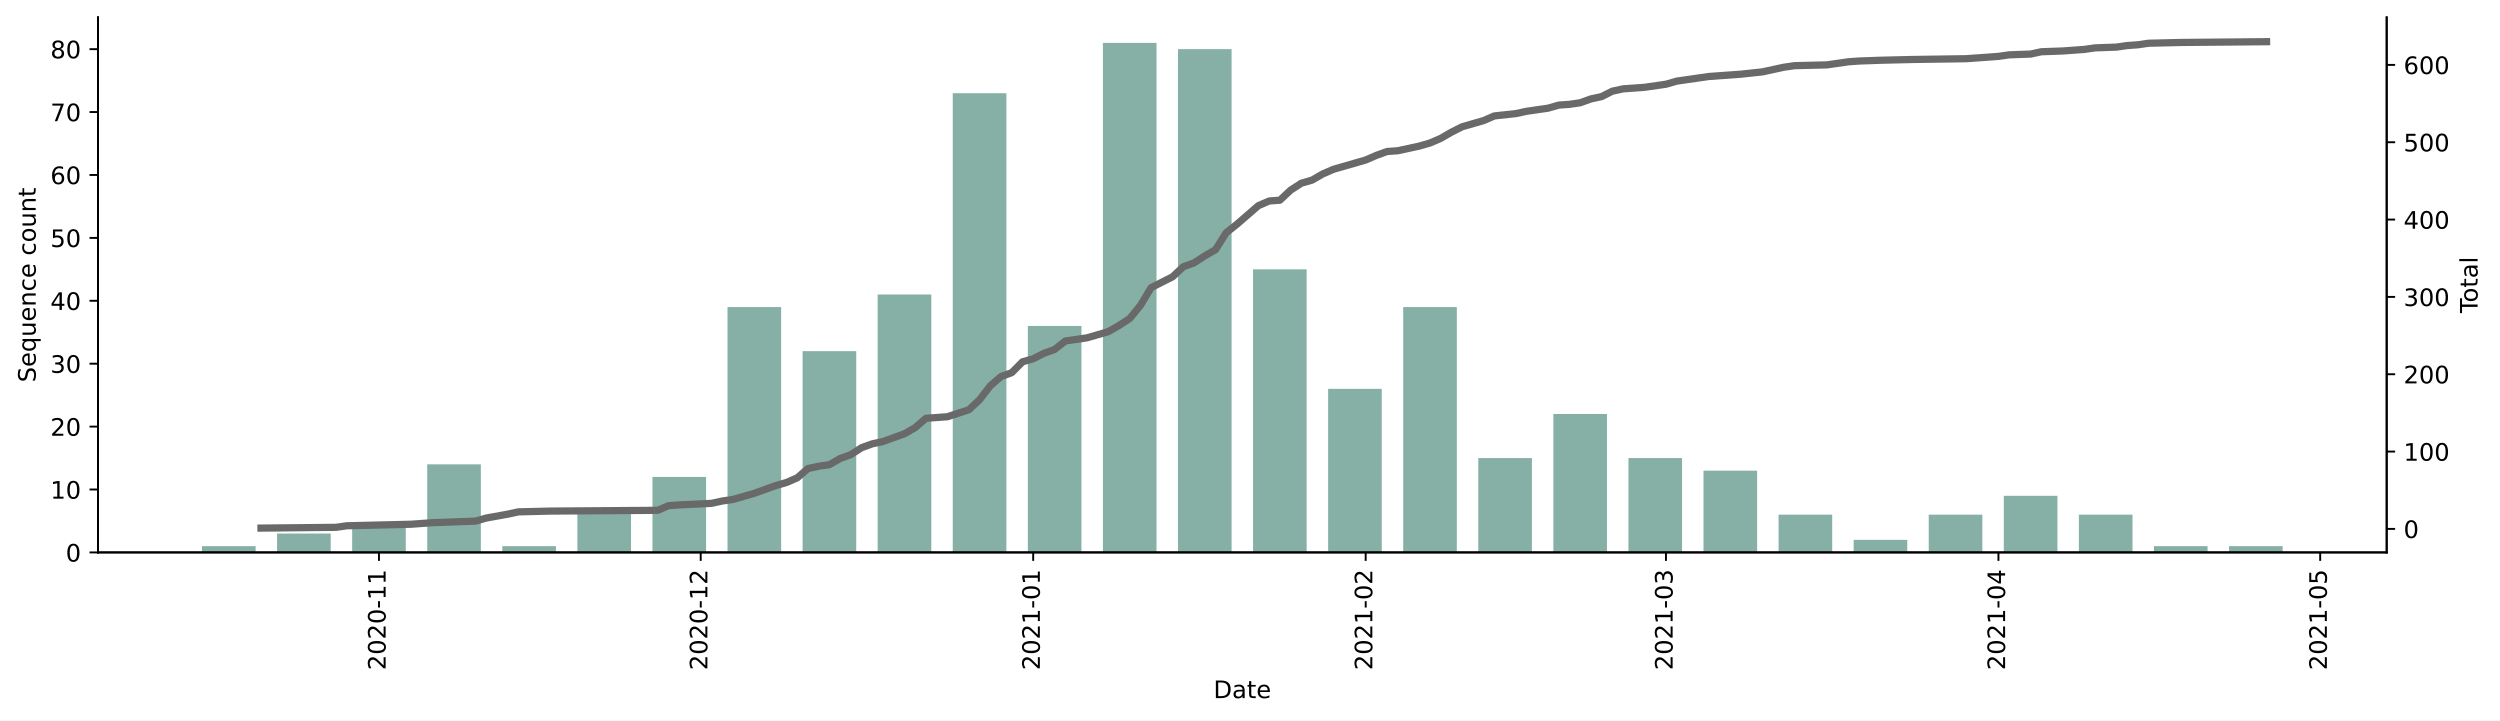
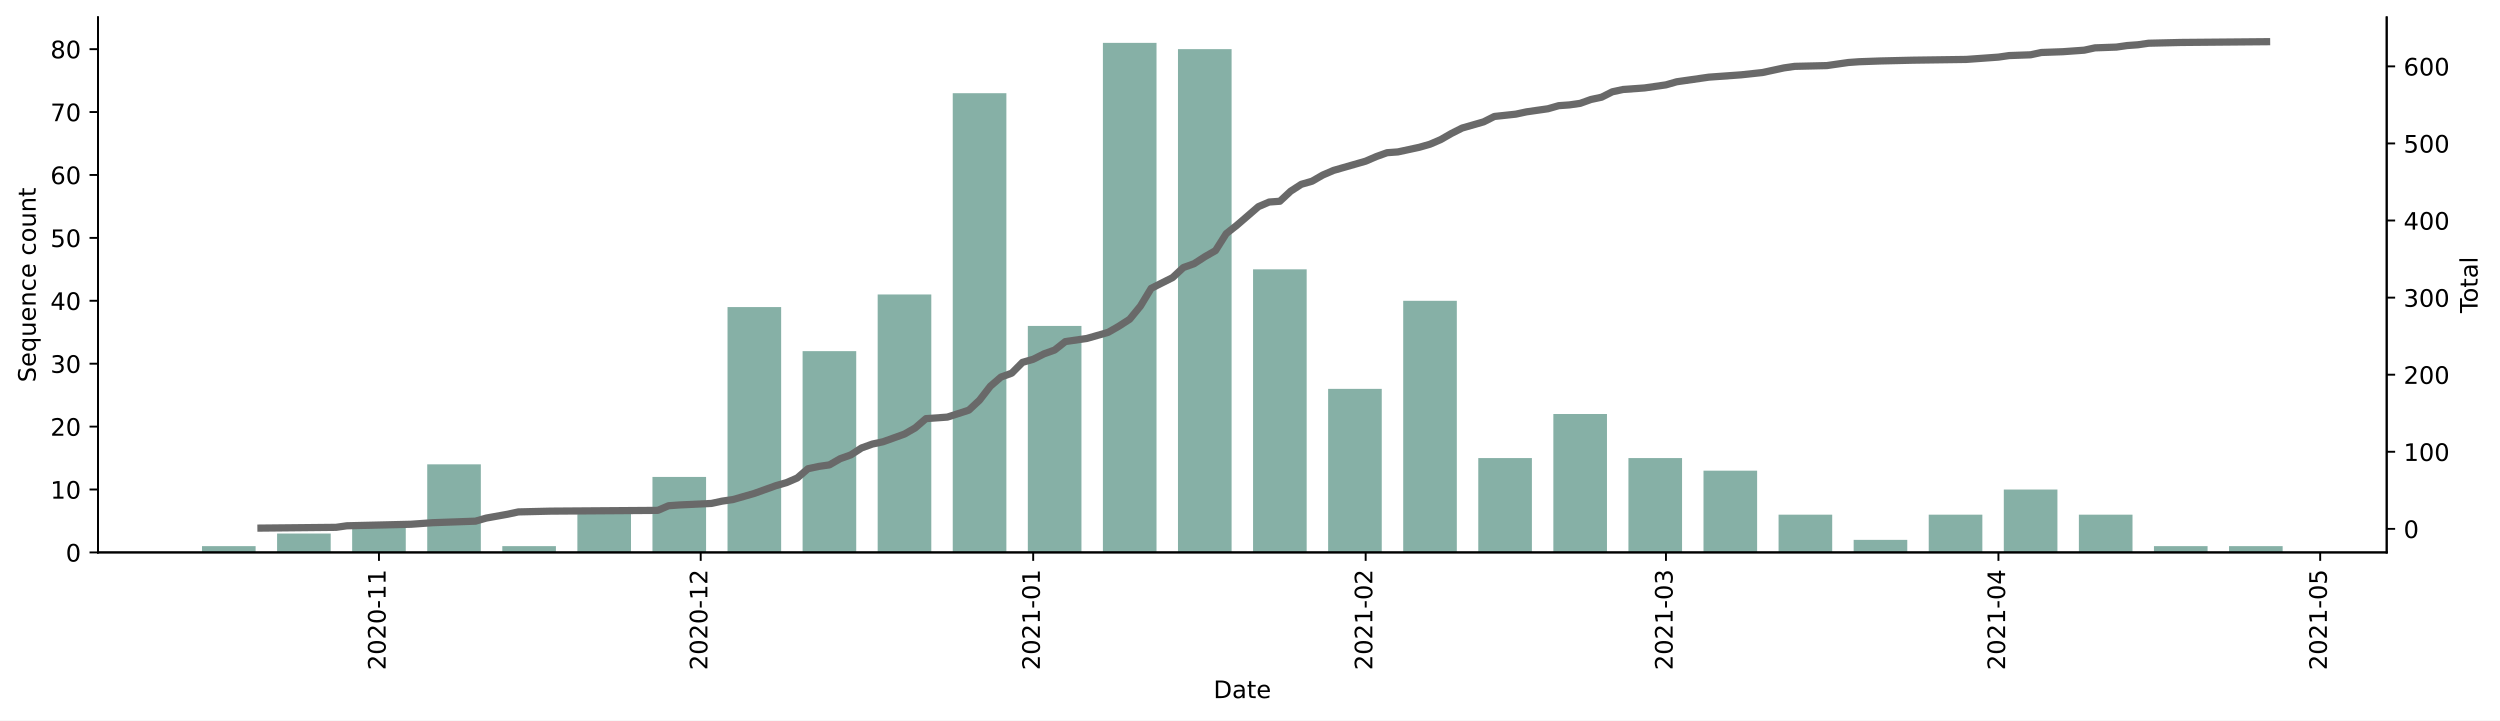
<svg xmlns="http://www.w3.org/2000/svg" xmlns:xlink="http://www.w3.org/1999/xlink" height="298.621pt" version="1.1" viewBox="0 0 1036.169 298.621" width="1036.169pt">
  <defs>
    <style type="text/css">*{stroke-linecap:butt;stroke-linejoin:round;}</style>
  </defs>
  <g id="figure_1">
    <g id="patch_1">
      <path d="M 0 298.621  L 1036.169 298.621  L 1036.169 0  L 0 0  z " style="fill:#ffffff;" />
    </g>
    <g id="axes_1">
      <g id="patch_2">
        <path d="M 40.603 228.96  L 989.203 228.96  L 989.203 7.2  L 40.603 7.2  z " style="fill:#ffffff;" />
      </g>
      <g id="patch_3">
-         <path clip-path="url(#pbb2da2a255)" d="M 83.721 228.96  L 105.947 228.96  L 105.947 226.353  L 83.721 226.353  z " style="fill:#86b0a6;" />
+         <path clip-path="url(#p0cb302ae1c)" d="M 83.721 228.96  L 105.947 228.96  L 105.947 226.353  L 83.721 226.353  z " style="fill:#86b0a6;" />
      </g>
      <g id="patch_4">
-         <path clip-path="url(#pbb2da2a255)" d="M 114.838 228.96  L 137.063 228.96  L 137.063 221.138  L 114.838 221.138  z " style="fill:#86b0a6;" />
+         <path clip-path="url(#p0cb302ae1c)" d="M 114.838 228.96  L 137.063 228.96  L 137.063 221.138  L 114.838 221.138  z " style="fill:#86b0a6;" />
      </g>
      <g id="patch_5">
-         <path clip-path="url(#pbb2da2a255)" d="M 145.954 228.96  L 168.18 228.96  L 168.18 218.53  L 145.954 218.53  z " style="fill:#86b0a6;" />
+         <path clip-path="url(#p0cb302ae1c)" d="M 145.954 228.96  L 168.18 228.96  L 168.18 218.53  L 145.954 218.53  z " style="fill:#86b0a6;" />
      </g>
      <g id="patch_6">
-         <path clip-path="url(#pbb2da2a255)" d="M 177.07 228.96  L 199.296 228.96  L 199.296 192.456  L 177.07 192.456  z " style="fill:#86b0a6;" />
+         <path clip-path="url(#p0cb302ae1c)" d="M 177.07 228.96  L 199.296 228.96  L 199.296 192.456  L 177.07 192.456  z " style="fill:#86b0a6;" />
      </g>
      <g id="patch_7">
-         <path clip-path="url(#pbb2da2a255)" d="M 208.186 228.96  L 230.412 228.96  L 230.412 226.353  L 208.186 226.353  z " style="fill:#86b0a6;" />
+         <path clip-path="url(#p0cb302ae1c)" d="M 208.186 228.96  L 230.412 228.96  L 230.412 226.353  L 208.186 226.353  z " style="fill:#86b0a6;" />
      </g>
      <g id="patch_8">
-         <path clip-path="url(#pbb2da2a255)" d="M 239.302 228.96  L 261.528 228.96  L 261.528 210.708  L 239.302 210.708  z " style="fill:#86b0a6;" />
+         <path clip-path="url(#p0cb302ae1c)" d="M 239.302 228.96  L 261.528 228.96  L 261.528 210.708  L 239.302 210.708  z " style="fill:#86b0a6;" />
      </g>
      <g id="patch_9">
-         <path clip-path="url(#pbb2da2a255)" d="M 270.419 228.96  L 292.644 228.96  L 292.644 197.671  L 270.419 197.671  z " style="fill:#86b0a6;" />
+         <path clip-path="url(#p0cb302ae1c)" d="M 270.419 228.96  L 292.644 228.96  L 292.644 197.671  L 270.419 197.671  z " style="fill:#86b0a6;" />
      </g>
      <g id="patch_10">
-         <path clip-path="url(#pbb2da2a255)" d="M 301.535 228.96  L 323.761 228.96  L 323.761 127.271  L 301.535 127.271  z " style="fill:#86b0a6;" />
+         <path clip-path="url(#p0cb302ae1c)" d="M 301.535 228.96  L 323.761 228.96  L 323.761 127.271  L 301.535 127.271  z " style="fill:#86b0a6;" />
      </g>
      <g id="patch_11">
-         <path clip-path="url(#pbb2da2a255)" d="M 332.651 228.96  L 354.877 228.96  L 354.877 145.523  L 332.651 145.523  z " style="fill:#86b0a6;" />
+         <path clip-path="url(#p0cb302ae1c)" d="M 332.651 228.96  L 354.877 228.96  L 354.877 145.523  L 332.651 145.523  z " style="fill:#86b0a6;" />
      </g>
      <g id="patch_12">
-         <path clip-path="url(#pbb2da2a255)" d="M 363.767 228.96  L 385.993 228.96  L 385.993 122.056  L 363.767 122.056  z " style="fill:#86b0a6;" />
+         <path clip-path="url(#p0cb302ae1c)" d="M 363.767 228.96  L 385.993 228.96  L 385.993 122.056  L 363.767 122.056  z " style="fill:#86b0a6;" />
      </g>
      <g id="patch_13">
-         <path clip-path="url(#pbb2da2a255)" d="M 394.883 228.96  L 417.109 228.96  L 417.109 38.619  L 394.883 38.619  z " style="fill:#86b0a6;" />
+         <path clip-path="url(#p0cb302ae1c)" d="M 394.883 228.96  L 417.109 228.96  L 417.109 38.619  L 394.883 38.619  z " style="fill:#86b0a6;" />
      </g>
      <g id="patch_14">
-         <path clip-path="url(#pbb2da2a255)" d="M 426 228.96  L 448.226 228.96  L 448.226 135.093  L 426 135.093  z " style="fill:#86b0a6;" />
+         <path clip-path="url(#p0cb302ae1c)" d="M 426 228.96  L 448.226 228.96  L 448.226 135.093  L 426 135.093  z " style="fill:#86b0a6;" />
      </g>
      <g id="patch_15">
-         <path clip-path="url(#pbb2da2a255)" d="M 457.116 228.96  L 479.342 228.96  L 479.342 17.76  L 457.116 17.76  z " style="fill:#86b0a6;" />
+         <path clip-path="url(#p0cb302ae1c)" d="M 457.116 228.96  L 479.342 228.96  L 479.342 17.76  L 457.116 17.76  z " style="fill:#86b0a6;" />
      </g>
      <g id="patch_16">
-         <path clip-path="url(#pbb2da2a255)" d="M 488.232 228.96  L 510.458 228.96  L 510.458 20.367  L 488.232 20.367  z " style="fill:#86b0a6;" />
+         <path clip-path="url(#p0cb302ae1c)" d="M 488.232 228.96  L 510.458 228.96  L 510.458 20.367  L 488.232 20.367  z " style="fill:#86b0a6;" />
      </g>
      <g id="patch_17">
-         <path clip-path="url(#pbb2da2a255)" d="M 519.348 228.96  L 541.574 228.96  L 541.574 111.627  L 519.348 111.627  z " style="fill:#86b0a6;" />
+         <path clip-path="url(#p0cb302ae1c)" d="M 519.348 228.96  L 541.574 228.96  L 541.574 111.627  L 519.348 111.627  z " style="fill:#86b0a6;" />
      </g>
      <g id="patch_18">
-         <path clip-path="url(#pbb2da2a255)" d="M 550.465 228.96  L 572.69 228.96  L 572.69 161.167  L 550.465 161.167  z " style="fill:#86b0a6;" />
+         <path clip-path="url(#p0cb302ae1c)" d="M 550.465 228.96  L 572.69 228.96  L 572.69 161.167  L 550.465 161.167  z " style="fill:#86b0a6;" />
      </g>
      <g id="patch_19">
-         <path clip-path="url(#pbb2da2a255)" d="M 581.581 228.96  L 603.807 228.96  L 603.807 127.271  L 581.581 127.271  z " style="fill:#86b0a6;" />
+         <path clip-path="url(#p0cb302ae1c)" d="M 581.581 228.96  L 603.807 228.96  L 603.807 124.664  L 581.581 124.664  z " style="fill:#86b0a6;" />
      </g>
      <g id="patch_20">
-         <path clip-path="url(#pbb2da2a255)" d="M 612.697 228.96  L 634.923 228.96  L 634.923 189.849  L 612.697 189.849  z " style="fill:#86b0a6;" />
+         <path clip-path="url(#p0cb302ae1c)" d="M 612.697 228.96  L 634.923 228.96  L 634.923 189.849  L 612.697 189.849  z " style="fill:#86b0a6;" />
      </g>
      <g id="patch_21">
-         <path clip-path="url(#pbb2da2a255)" d="M 643.813 228.96  L 666.039 228.96  L 666.039 171.597  L 643.813 171.597  z " style="fill:#86b0a6;" />
+         <path clip-path="url(#p0cb302ae1c)" d="M 643.813 228.96  L 666.039 228.96  L 666.039 171.597  L 643.813 171.597  z " style="fill:#86b0a6;" />
      </g>
      <g id="patch_22">
-         <path clip-path="url(#pbb2da2a255)" d="M 674.929 228.96  L 697.155 228.96  L 697.155 189.849  L 674.929 189.849  z " style="fill:#86b0a6;" />
+         <path clip-path="url(#p0cb302ae1c)" d="M 674.929 228.96  L 697.155 228.96  L 697.155 189.849  L 674.929 189.849  z " style="fill:#86b0a6;" />
      </g>
      <g id="patch_23">
-         <path clip-path="url(#pbb2da2a255)" d="M 706.046 228.96  L 728.271 228.96  L 728.271 195.064  L 706.046 195.064  z " style="fill:#86b0a6;" />
+         <path clip-path="url(#p0cb302ae1c)" d="M 706.046 228.96  L 728.271 228.96  L 728.271 195.064  L 706.046 195.064  z " style="fill:#86b0a6;" />
      </g>
      <g id="patch_24">
-         <path clip-path="url(#pbb2da2a255)" d="M 737.162 228.96  L 759.388 228.96  L 759.388 213.316  L 737.162 213.316  z " style="fill:#86b0a6;" />
+         <path clip-path="url(#p0cb302ae1c)" d="M 737.162 228.96  L 759.388 228.96  L 759.388 213.316  L 737.162 213.316  z " style="fill:#86b0a6;" />
      </g>
      <g id="patch_25">
-         <path clip-path="url(#pbb2da2a255)" d="M 768.278 228.96  L 790.504 228.96  L 790.504 223.745  L 768.278 223.745  z " style="fill:#86b0a6;" />
+         <path clip-path="url(#p0cb302ae1c)" d="M 768.278 228.96  L 790.504 228.96  L 790.504 223.745  L 768.278 223.745  z " style="fill:#86b0a6;" />
      </g>
      <g id="patch_26">
-         <path clip-path="url(#pbb2da2a255)" d="M 799.394 228.96  L 821.62 228.96  L 821.62 213.316  L 799.394 213.316  z " style="fill:#86b0a6;" />
+         <path clip-path="url(#p0cb302ae1c)" d="M 799.394 228.96  L 821.62 228.96  L 821.62 213.316  L 799.394 213.316  z " style="fill:#86b0a6;" />
      </g>
      <g id="patch_27">
-         <path clip-path="url(#pbb2da2a255)" d="M 830.51 228.96  L 852.736 228.96  L 852.736 205.493  L 830.51 205.493  z " style="fill:#86b0a6;" />
+         <path clip-path="url(#p0cb302ae1c)" d="M 830.51 228.96  L 852.736 228.96  L 852.736 202.886  L 830.51 202.886  z " style="fill:#86b0a6;" />
      </g>
      <g id="patch_28">
-         <path clip-path="url(#pbb2da2a255)" d="M 861.627 228.96  L 883.853 228.96  L 883.853 213.316  L 861.627 213.316  z " style="fill:#86b0a6;" />
+         <path clip-path="url(#p0cb302ae1c)" d="M 861.627 228.96  L 883.853 228.96  L 883.853 213.316  L 861.627 213.316  z " style="fill:#86b0a6;" />
      </g>
      <g id="patch_29">
-         <path clip-path="url(#pbb2da2a255)" d="M 892.743 228.96  L 914.969 228.96  L 914.969 226.353  L 892.743 226.353  z " style="fill:#86b0a6;" />
+         <path clip-path="url(#p0cb302ae1c)" d="M 892.743 228.96  L 914.969 228.96  L 914.969 226.353  L 892.743 226.353  z " style="fill:#86b0a6;" />
      </g>
      <g id="patch_30">
-         <path clip-path="url(#pbb2da2a255)" d="M 923.859 228.96  L 946.085 228.96  L 946.085 226.353  L 923.859 226.353  z " style="fill:#86b0a6;" />
+         <path clip-path="url(#p0cb302ae1c)" d="M 923.859 228.96  L 946.085 228.96  L 946.085 226.353  L 923.859 226.353  z " style="fill:#86b0a6;" />
      </g>
      <g id="matplotlib.axis_1">
        <g id="xtick_1">
          <g id="line2d_1">
            <defs>
-               <path d="M 0 0  L 0 3.5  " id="m120a66d41e" style="stroke:#000000;stroke-width:0.8;" />
+               <path d="M 0 0  L 0 3.5  " id="m5f3af7f69e" style="stroke:#000000;stroke-width:0.8;" />
            </defs>
            <g>
-               <use style="stroke:#000000;stroke-width:0.8;" x="157.067" xlink:href="#m120a66d41e" y="228.96" />
+               <use style="stroke:#000000;stroke-width:0.8;" x="157.067" xlink:href="#m5f3af7f69e" y="228.96" />
            </g>
          </g>
          <g id="text_1">
            <g transform="translate(159.826 277.7428)rotate(-90)scale(0.1 -0.1)">
              <defs>
                <path d="M 19.188 8.297  L 53.609 8.297  L 53.609 0  L 7.328 0  L 7.328 8.297  Q 12.938 14.109 22.625 23.891  Q 32.328 33.688 34.812 36.531  Q 39.547 41.844 41.422 45.531  Q 43.312 49.219 43.312 52.781  Q 43.312 58.594 39.234 62.25  Q 35.156 65.922 28.609 65.922  Q 23.969 65.922 18.812 64.312  Q 13.672 62.703 7.812 59.422  L 7.812 69.391  Q 13.766 71.781 18.938 73  Q 24.125 74.219 28.422 74.219  Q 39.75 74.219 46.484 68.547  Q 53.219 62.891 53.219 53.422  Q 53.219 48.922 51.531 44.891  Q 49.859 40.875 45.406 35.406  Q 44.188 33.984 37.641 27.219  Q 31.109 20.453 19.188 8.297  z " id="DejaVuSans-50" />
                <path d="M 31.781 66.406  Q 24.172 66.406 20.328 58.906  Q 16.5 51.422 16.5 36.375  Q 16.5 21.391 20.328 13.891  Q 24.172 6.391 31.781 6.391  Q 39.453 6.391 43.281 13.891  Q 47.125 21.391 47.125 36.375  Q 47.125 51.422 43.281 58.906  Q 39.453 66.406 31.781 66.406  z M 31.781 74.219  Q 44.047 74.219 50.516 64.516  Q 56.984 54.828 56.984 36.375  Q 56.984 17.969 50.516 8.266  Q 44.047 -1.422 31.781 -1.422  Q 19.531 -1.422 13.062 8.266  Q 6.594 17.969 6.594 36.375  Q 6.594 54.828 13.062 64.516  Q 19.531 74.219 31.781 74.219  z " id="DejaVuSans-48" />
                <path d="M 4.891 31.391  L 31.203 31.391  L 31.203 23.391  L 4.891 23.391  z " id="DejaVuSans-45" />
                <path d="M 12.406 8.297  L 28.516 8.297  L 28.516 63.922  L 10.984 60.406  L 10.984 69.391  L 28.422 72.906  L 38.281 72.906  L 38.281 8.297  L 54.391 8.297  L 54.391 0  L 12.406 0  z " id="DejaVuSans-49" />
              </defs>
              <use xlink:href="#DejaVuSans-50" />
              <use x="63.623" xlink:href="#DejaVuSans-48" />
              <use x="127.246" xlink:href="#DejaVuSans-50" />
              <use x="190.869" xlink:href="#DejaVuSans-48" />
              <use x="254.492" xlink:href="#DejaVuSans-45" />
              <use x="290.576" xlink:href="#DejaVuSans-49" />
              <use x="354.199" xlink:href="#DejaVuSans-49" />
            </g>
          </g>
        </g>
        <g id="xtick_2">
          <g id="line2d_2">
            <g>
-               <use style="stroke:#000000;stroke-width:0.8;" x="290.422" xlink:href="#m120a66d41e" y="228.96" />
+               <use style="stroke:#000000;stroke-width:0.8;" x="290.422" xlink:href="#m5f3af7f69e" y="228.96" />
            </g>
          </g>
          <g id="text_2">
            <g transform="translate(293.1812 277.7428)rotate(-90)scale(0.1 -0.1)">
              <use xlink:href="#DejaVuSans-50" />
              <use x="63.623" xlink:href="#DejaVuSans-48" />
              <use x="127.246" xlink:href="#DejaVuSans-50" />
              <use x="190.869" xlink:href="#DejaVuSans-48" />
              <use x="254.492" xlink:href="#DejaVuSans-45" />
              <use x="290.576" xlink:href="#DejaVuSans-49" />
              <use x="354.199" xlink:href="#DejaVuSans-50" />
            </g>
          </g>
        </g>
        <g id="xtick_3">
          <g id="line2d_3">
            <g>
-               <use style="stroke:#000000;stroke-width:0.8;" x="428.222" xlink:href="#m120a66d41e" y="228.96" />
+               <use style="stroke:#000000;stroke-width:0.8;" x="428.222" xlink:href="#m5f3af7f69e" y="228.96" />
            </g>
          </g>
          <g id="text_3">
            <g transform="translate(430.9816 277.7428)rotate(-90)scale(0.1 -0.1)">
              <use xlink:href="#DejaVuSans-50" />
              <use x="63.623" xlink:href="#DejaVuSans-48" />
              <use x="127.246" xlink:href="#DejaVuSans-50" />
              <use x="190.869" xlink:href="#DejaVuSans-49" />
              <use x="254.492" xlink:href="#DejaVuSans-45" />
              <use x="290.576" xlink:href="#DejaVuSans-48" />
              <use x="354.199" xlink:href="#DejaVuSans-49" />
            </g>
          </g>
        </g>
        <g id="xtick_4">
          <g id="line2d_4">
            <g>
-               <use style="stroke:#000000;stroke-width:0.8;" x="566.023" xlink:href="#m120a66d41e" y="228.96" />
+               <use style="stroke:#000000;stroke-width:0.8;" x="566.023" xlink:href="#m5f3af7f69e" y="228.96" />
            </g>
          </g>
          <g id="text_4">
            <g transform="translate(568.782 277.7428)rotate(-90)scale(0.1 -0.1)">
              <use xlink:href="#DejaVuSans-50" />
              <use x="63.623" xlink:href="#DejaVuSans-48" />
              <use x="127.246" xlink:href="#DejaVuSans-50" />
              <use x="190.869" xlink:href="#DejaVuSans-49" />
              <use x="254.492" xlink:href="#DejaVuSans-45" />
              <use x="290.576" xlink:href="#DejaVuSans-48" />
              <use x="354.199" xlink:href="#DejaVuSans-50" />
            </g>
          </g>
        </g>
        <g id="xtick_5">
          <g id="line2d_5">
            <g>
-               <use style="stroke:#000000;stroke-width:0.8;" x="690.487" xlink:href="#m120a66d41e" y="228.96" />
+               <use style="stroke:#000000;stroke-width:0.8;" x="690.487" xlink:href="#m5f3af7f69e" y="228.96" />
            </g>
          </g>
          <g id="text_5">
            <g transform="translate(693.2468 277.7428)rotate(-90)scale(0.1 -0.1)">
              <defs>
                <path d="M 40.578 39.312  Q 47.656 37.797 51.625 33  Q 55.609 28.219 55.609 21.188  Q 55.609 10.406 48.188 4.484  Q 40.766 -1.422 27.094 -1.422  Q 22.516 -1.422 17.656 -0.516  Q 12.797 0.391 7.625 2.203  L 7.625 11.719  Q 11.719 9.328 16.594 8.109  Q 21.484 6.891 26.812 6.891  Q 36.078 6.891 40.938 10.547  Q 45.797 14.203 45.797 21.188  Q 45.797 27.641 41.281 31.266  Q 36.766 34.906 28.719 34.906  L 20.219 34.906  L 20.219 43.016  L 29.109 43.016  Q 36.375 43.016 40.234 45.922  Q 44.094 48.828 44.094 54.297  Q 44.094 59.906 40.109 62.906  Q 36.141 65.922 28.719 65.922  Q 24.656 65.922 20.016 65.031  Q 15.375 64.156 9.812 62.312  L 9.812 71.094  Q 15.438 72.656 20.344 73.438  Q 25.25 74.219 29.594 74.219  Q 40.828 74.219 47.359 69.109  Q 53.906 64.016 53.906 55.328  Q 53.906 49.266 50.438 45.094  Q 46.969 40.922 40.578 39.312  z " id="DejaVuSans-51" />
              </defs>
              <use xlink:href="#DejaVuSans-50" />
              <use x="63.623" xlink:href="#DejaVuSans-48" />
              <use x="127.246" xlink:href="#DejaVuSans-50" />
              <use x="190.869" xlink:href="#DejaVuSans-49" />
              <use x="254.492" xlink:href="#DejaVuSans-45" />
              <use x="290.576" xlink:href="#DejaVuSans-48" />
              <use x="354.199" xlink:href="#DejaVuSans-51" />
            </g>
          </g>
        </g>
        <g id="xtick_6">
          <g id="line2d_6">
            <g>
-               <use style="stroke:#000000;stroke-width:0.8;" x="828.288" xlink:href="#m120a66d41e" y="228.96" />
+               <use style="stroke:#000000;stroke-width:0.8;" x="828.288" xlink:href="#m5f3af7f69e" y="228.96" />
            </g>
          </g>
          <g id="text_6">
            <g transform="translate(831.0472 277.7428)rotate(-90)scale(0.1 -0.1)">
              <defs>
                <path d="M 37.797 64.312  L 12.891 25.391  L 37.797 25.391  z M 35.203 72.906  L 47.609 72.906  L 47.609 25.391  L 58.016 25.391  L 58.016 17.188  L 47.609 17.188  L 47.609 0  L 37.797 0  L 37.797 17.188  L 4.891 17.188  L 4.891 26.703  z " id="DejaVuSans-52" />
              </defs>
              <use xlink:href="#DejaVuSans-50" />
              <use x="63.623" xlink:href="#DejaVuSans-48" />
              <use x="127.246" xlink:href="#DejaVuSans-50" />
              <use x="190.869" xlink:href="#DejaVuSans-49" />
              <use x="254.492" xlink:href="#DejaVuSans-45" />
              <use x="290.576" xlink:href="#DejaVuSans-48" />
              <use x="354.199" xlink:href="#DejaVuSans-52" />
            </g>
          </g>
        </g>
        <g id="xtick_7">
          <g id="line2d_7">
            <g>
-               <use style="stroke:#000000;stroke-width:0.8;" x="961.643" xlink:href="#m120a66d41e" y="228.96" />
+               <use style="stroke:#000000;stroke-width:0.8;" x="961.643" xlink:href="#m5f3af7f69e" y="228.96" />
            </g>
          </g>
          <g id="text_7">
            <g transform="translate(964.4024 277.7428)rotate(-90)scale(0.1 -0.1)">
              <defs>
                <path d="M 10.797 72.906  L 49.516 72.906  L 49.516 64.594  L 19.828 64.594  L 19.828 46.734  Q 21.969 47.469 24.109 47.828  Q 26.266 48.188 28.422 48.188  Q 40.625 48.188 47.75 41.5  Q 54.891 34.812 54.891 23.391  Q 54.891 11.625 47.562 5.094  Q 40.234 -1.422 26.906 -1.422  Q 22.312 -1.422 17.547 -0.641  Q 12.797 0.141 7.719 1.703  L 7.719 11.625  Q 12.109 9.234 16.797 8.062  Q 21.484 6.891 26.703 6.891  Q 35.156 6.891 40.078 11.328  Q 45.016 15.766 45.016 23.391  Q 45.016 31 40.078 35.438  Q 35.156 39.891 26.703 39.891  Q 22.75 39.891 18.812 39.016  Q 14.891 38.141 10.797 36.281  z " id="DejaVuSans-53" />
              </defs>
              <use xlink:href="#DejaVuSans-50" />
              <use x="63.623" xlink:href="#DejaVuSans-48" />
              <use x="127.246" xlink:href="#DejaVuSans-50" />
              <use x="190.869" xlink:href="#DejaVuSans-49" />
              <use x="254.492" xlink:href="#DejaVuSans-45" />
              <use x="290.576" xlink:href="#DejaVuSans-48" />
              <use x="354.199" xlink:href="#DejaVuSans-53" />
            </g>
          </g>
        </g>
        <g id="text_8">
          <g transform="translate(502.9523 289.3413)scale(0.1 -0.1)">
            <defs>
              <path d="M 19.672 64.797  L 19.672 8.109  L 31.594 8.109  Q 46.688 8.109 53.688 14.938  Q 60.688 21.781 60.688 36.531  Q 60.688 51.172 53.688 57.984  Q 46.688 64.797 31.594 64.797  z M 9.812 72.906  L 30.078 72.906  Q 51.266 72.906 61.172 64.094  Q 71.094 55.281 71.094 36.531  Q 71.094 17.672 61.125 8.828  Q 51.172 0 30.078 0  L 9.812 0  z " id="DejaVuSans-68" />
              <path d="M 34.281 27.484  Q 23.391 27.484 19.188 25  Q 14.984 22.516 14.984 16.5  Q 14.984 11.719 18.141 8.906  Q 21.297 6.109 26.703 6.109  Q 34.188 6.109 38.703 11.406  Q 43.219 16.703 43.219 25.484  L 43.219 27.484  z M 52.203 31.203  L 52.203 0  L 43.219 0  L 43.219 8.297  Q 40.141 3.328 35.547 0.953  Q 30.953 -1.422 24.312 -1.422  Q 15.922 -1.422 10.953 3.297  Q 6 8.016 6 15.922  Q 6 25.141 12.172 29.828  Q 18.359 34.516 30.609 34.516  L 43.219 34.516  L 43.219 35.406  Q 43.219 41.609 39.141 45  Q 35.062 48.391 27.688 48.391  Q 23 48.391 18.547 47.266  Q 14.109 46.141 10.016 43.891  L 10.016 52.203  Q 14.938 54.109 19.578 55.047  Q 24.219 56 28.609 56  Q 40.484 56 46.344 49.844  Q 52.203 43.703 52.203 31.203  z " id="DejaVuSans-97" />
              <path d="M 18.312 70.219  L 18.312 54.688  L 36.812 54.688  L 36.812 47.703  L 18.312 47.703  L 18.312 18.016  Q 18.312 11.328 20.141 9.422  Q 21.969 7.516 27.594 7.516  L 36.812 7.516  L 36.812 0  L 27.594 0  Q 17.188 0 13.234 3.875  Q 9.281 7.766 9.281 18.016  L 9.281 47.703  L 2.688 47.703  L 2.688 54.688  L 9.281 54.688  L 9.281 70.219  z " id="DejaVuSans-116" />
              <path d="M 56.203 29.594  L 56.203 25.203  L 14.891 25.203  Q 15.484 15.922 20.484 11.062  Q 25.484 6.203 34.422 6.203  Q 39.594 6.203 44.453 7.469  Q 49.312 8.734 54.109 11.281  L 54.109 2.781  Q 49.266 0.734 44.188 -0.344  Q 39.109 -1.422 33.891 -1.422  Q 20.797 -1.422 13.156 6.188  Q 5.516 13.812 5.516 26.812  Q 5.516 40.234 12.766 48.109  Q 20.016 56 32.328 56  Q 43.359 56 49.781 48.891  Q 56.203 41.797 56.203 29.594  z M 47.219 32.234  Q 47.125 39.594 43.094 43.984  Q 39.062 48.391 32.422 48.391  Q 24.906 48.391 20.391 44.141  Q 15.875 39.891 15.188 32.172  z " id="DejaVuSans-101" />
            </defs>
            <use xlink:href="#DejaVuSans-68" />
            <use x="77.002" xlink:href="#DejaVuSans-97" />
            <use x="138.281" xlink:href="#DejaVuSans-116" />
            <use x="177.49" xlink:href="#DejaVuSans-101" />
          </g>
        </g>
      </g>
      <g id="matplotlib.axis_2">
        <g id="ytick_1">
          <g id="line2d_8">
            <defs>
-               <path d="M 0 0  L -3.5 0  " id="mbac04be324" style="stroke:#000000;stroke-width:0.8;" />
+               <path d="M 0 0  L -3.5 0  " id="mb4bd6ea3f2" style="stroke:#000000;stroke-width:0.8;" />
            </defs>
            <g>
-               <use style="stroke:#000000;stroke-width:0.8;" x="40.603" xlink:href="#mbac04be324" y="228.96" />
+               <use style="stroke:#000000;stroke-width:0.8;" x="40.603" xlink:href="#mb4bd6ea3f2" y="228.96" />
            </g>
          </g>
          <g id="text_9">
            <g transform="translate(27.24063 232.7592)scale(0.1 -0.1)">
              <use xlink:href="#DejaVuSans-48" />
            </g>
          </g>
        </g>
        <g id="ytick_2">
          <g id="line2d_9">
            <g>
-               <use style="stroke:#000000;stroke-width:0.8;" x="40.603" xlink:href="#mbac04be324" y="202.886" />
+               <use style="stroke:#000000;stroke-width:0.8;" x="40.603" xlink:href="#mb4bd6ea3f2" y="202.886" />
            </g>
          </g>
          <g id="text_10">
            <g transform="translate(20.87813 206.6851)scale(0.1 -0.1)">
              <use xlink:href="#DejaVuSans-49" />
              <use x="63.623" xlink:href="#DejaVuSans-48" />
            </g>
          </g>
        </g>
        <g id="ytick_3">
          <g id="line2d_10">
            <g>
-               <use style="stroke:#000000;stroke-width:0.8;" x="40.603" xlink:href="#mbac04be324" y="176.812" />
+               <use style="stroke:#000000;stroke-width:0.8;" x="40.603" xlink:href="#mb4bd6ea3f2" y="176.812" />
            </g>
          </g>
          <g id="text_11">
            <g transform="translate(20.87813 180.6111)scale(0.1 -0.1)">
              <use xlink:href="#DejaVuSans-50" />
              <use x="63.623" xlink:href="#DejaVuSans-48" />
            </g>
          </g>
        </g>
        <g id="ytick_4">
          <g id="line2d_11">
            <g>
-               <use style="stroke:#000000;stroke-width:0.8;" x="40.603" xlink:href="#mbac04be324" y="150.738" />
+               <use style="stroke:#000000;stroke-width:0.8;" x="40.603" xlink:href="#mb4bd6ea3f2" y="150.738" />
            </g>
          </g>
          <g id="text_12">
            <g transform="translate(20.87813 154.537)scale(0.1 -0.1)">
              <use xlink:href="#DejaVuSans-51" />
              <use x="63.623" xlink:href="#DejaVuSans-48" />
            </g>
          </g>
        </g>
        <g id="ytick_5">
          <g id="line2d_12">
            <g>
-               <use style="stroke:#000000;stroke-width:0.8;" x="40.603" xlink:href="#mbac04be324" y="124.664" />
+               <use style="stroke:#000000;stroke-width:0.8;" x="40.603" xlink:href="#mb4bd6ea3f2" y="124.664" />
            </g>
          </g>
          <g id="text_13">
            <g transform="translate(20.87813 128.4629)scale(0.1 -0.1)">
              <use xlink:href="#DejaVuSans-52" />
              <use x="63.623" xlink:href="#DejaVuSans-48" />
            </g>
          </g>
        </g>
        <g id="ytick_6">
          <g id="line2d_13">
            <g>
-               <use style="stroke:#000000;stroke-width:0.8;" x="40.603" xlink:href="#mbac04be324" y="98.59" />
+               <use style="stroke:#000000;stroke-width:0.8;" x="40.603" xlink:href="#mb4bd6ea3f2" y="98.59" />
            </g>
          </g>
          <g id="text_14">
            <g transform="translate(20.87813 102.3888)scale(0.1 -0.1)">
              <use xlink:href="#DejaVuSans-53" />
              <use x="63.623" xlink:href="#DejaVuSans-48" />
            </g>
          </g>
        </g>
        <g id="ytick_7">
          <g id="line2d_14">
            <g>
-               <use style="stroke:#000000;stroke-width:0.8;" x="40.603" xlink:href="#mbac04be324" y="72.516" />
+               <use style="stroke:#000000;stroke-width:0.8;" x="40.603" xlink:href="#mb4bd6ea3f2" y="72.516" />
            </g>
          </g>
          <g id="text_15">
            <g transform="translate(20.87813 76.31477)scale(0.1 -0.1)">
              <defs>
                <path d="M 33.016 40.375  Q 26.375 40.375 22.484 35.828  Q 18.609 31.297 18.609 23.391  Q 18.609 15.531 22.484 10.953  Q 26.375 6.391 33.016 6.391  Q 39.656 6.391 43.531 10.953  Q 47.406 15.531 47.406 23.391  Q 47.406 31.297 43.531 35.828  Q 39.656 40.375 33.016 40.375  z M 52.594 71.297  L 52.594 62.312  Q 48.875 64.062 45.094 64.984  Q 41.312 65.922 37.594 65.922  Q 27.828 65.922 22.672 59.328  Q 17.531 52.734 16.797 39.406  Q 19.672 43.656 24.016 45.922  Q 28.375 48.188 33.594 48.188  Q 44.578 48.188 50.953 41.516  Q 57.328 34.859 57.328 23.391  Q 57.328 12.156 50.688 5.359  Q 44.047 -1.422 33.016 -1.422  Q 20.359 -1.422 13.672 8.266  Q 6.984 17.969 6.984 36.375  Q 6.984 53.656 15.188 63.938  Q 23.391 74.219 37.203 74.219  Q 40.922 74.219 44.703 73.484  Q 48.484 72.75 52.594 71.297  z " id="DejaVuSans-54" />
              </defs>
              <use xlink:href="#DejaVuSans-54" />
              <use x="63.623" xlink:href="#DejaVuSans-48" />
            </g>
          </g>
        </g>
        <g id="ytick_8">
          <g id="line2d_15">
            <g>
-               <use style="stroke:#000000;stroke-width:0.8;" x="40.603" xlink:href="#mbac04be324" y="46.441" />
+               <use style="stroke:#000000;stroke-width:0.8;" x="40.603" xlink:href="#mb4bd6ea3f2" y="46.441" />
            </g>
          </g>
          <g id="text_16">
            <g transform="translate(20.87813 50.2407)scale(0.1 -0.1)">
              <defs>
                <path d="M 8.203 72.906  L 55.078 72.906  L 55.078 68.703  L 28.609 0  L 18.312 0  L 43.219 64.594  L 8.203 64.594  z " id="DejaVuSans-55" />
              </defs>
              <use xlink:href="#DejaVuSans-55" />
              <use x="63.623" xlink:href="#DejaVuSans-48" />
            </g>
          </g>
        </g>
        <g id="ytick_9">
          <g id="line2d_16">
            <g>
-               <use style="stroke:#000000;stroke-width:0.8;" x="40.603" xlink:href="#mbac04be324" y="20.367" />
+               <use style="stroke:#000000;stroke-width:0.8;" x="40.603" xlink:href="#mb4bd6ea3f2" y="20.367" />
            </g>
          </g>
          <g id="text_17">
            <g transform="translate(20.87813 24.16663)scale(0.1 -0.1)">
              <defs>
                <path d="M 31.781 34.625  Q 24.75 34.625 20.719 30.859  Q 16.703 27.094 16.703 20.516  Q 16.703 13.922 20.719 10.156  Q 24.75 6.391 31.781 6.391  Q 38.812 6.391 42.859 10.172  Q 46.922 13.969 46.922 20.516  Q 46.922 27.094 42.891 30.859  Q 38.875 34.625 31.781 34.625  z M 21.922 38.812  Q 15.578 40.375 12.031 44.719  Q 8.5 49.078 8.5 55.328  Q 8.5 64.062 14.719 69.141  Q 20.953 74.219 31.781 74.219  Q 42.672 74.219 48.875 69.141  Q 55.078 64.062 55.078 55.328  Q 55.078 49.078 51.531 44.719  Q 48 40.375 41.703 38.812  Q 48.828 37.156 52.797 32.312  Q 56.781 27.484 56.781 20.516  Q 56.781 9.906 50.312 4.234  Q 43.844 -1.422 31.781 -1.422  Q 19.734 -1.422 13.25 4.234  Q 6.781 9.906 6.781 20.516  Q 6.781 27.484 10.781 32.312  Q 14.797 37.156 21.922 38.812  z M 18.312 54.391  Q 18.312 48.734 21.844 45.562  Q 25.391 42.391 31.781 42.391  Q 38.141 42.391 41.719 45.562  Q 45.312 48.734 45.312 54.391  Q 45.312 60.062 41.719 63.234  Q 38.141 66.406 31.781 66.406  Q 25.391 66.406 21.844 63.234  Q 18.312 60.062 18.312 54.391  z " id="DejaVuSans-56" />
              </defs>
              <use xlink:href="#DejaVuSans-56" />
              <use x="63.623" xlink:href="#DejaVuSans-48" />
            </g>
          </g>
        </g>
        <g id="text_18">
          <g transform="translate(14.79844 158.4402)rotate(-90)scale(0.1 -0.1)">
            <defs>
              <path d="M 53.516 70.516  L 53.516 60.891  Q 47.906 63.578 42.922 64.891  Q 37.938 66.219 33.297 66.219  Q 25.25 66.219 20.875 63.094  Q 16.5 59.969 16.5 54.203  Q 16.5 49.359 19.406 46.891  Q 22.312 44.438 30.422 42.922  L 36.375 41.703  Q 47.406 39.594 52.656 34.297  Q 57.906 29 57.906 20.125  Q 57.906 9.516 50.797 4.047  Q 43.703 -1.422 29.984 -1.422  Q 24.812 -1.422 18.969 -0.25  Q 13.141 0.922 6.891 3.219  L 6.891 13.375  Q 12.891 10.016 18.656 8.297  Q 24.422 6.594 29.984 6.594  Q 38.422 6.594 43.016 9.906  Q 47.609 13.234 47.609 19.391  Q 47.609 24.75 44.312 27.781  Q 41.016 30.812 33.5 32.328  L 27.484 33.5  Q 16.453 35.688 11.516 40.375  Q 6.594 45.062 6.594 53.422  Q 6.594 63.094 13.406 68.656  Q 20.219 74.219 32.172 74.219  Q 37.312 74.219 42.625 73.281  Q 47.953 72.359 53.516 70.516  z " id="DejaVuSans-83" />
              <path d="M 14.797 27.297  Q 14.797 17.391 18.875 11.75  Q 22.953 6.109 30.078 6.109  Q 37.203 6.109 41.297 11.75  Q 45.406 17.391 45.406 27.297  Q 45.406 37.203 41.297 42.844  Q 37.203 48.484 30.078 48.484  Q 22.953 48.484 18.875 42.844  Q 14.797 37.203 14.797 27.297  z M 45.406 8.203  Q 42.578 3.328 38.25 0.953  Q 33.938 -1.422 27.875 -1.422  Q 17.969 -1.422 11.734 6.484  Q 5.516 14.406 5.516 27.297  Q 5.516 40.188 11.734 48.094  Q 17.969 56 27.875 56  Q 33.938 56 38.25 53.625  Q 42.578 51.266 45.406 46.391  L 45.406 54.688  L 54.391 54.688  L 54.391 -20.797  L 45.406 -20.797  z " id="DejaVuSans-113" />
              <path d="M 8.5 21.578  L 8.5 54.688  L 17.484 54.688  L 17.484 21.922  Q 17.484 14.156 20.5 10.266  Q 23.531 6.391 29.594 6.391  Q 36.859 6.391 41.078 11.031  Q 45.312 15.672 45.312 23.688  L 45.312 54.688  L 54.297 54.688  L 54.297 0  L 45.312 0  L 45.312 8.406  Q 42.047 3.422 37.719 1  Q 33.406 -1.422 27.688 -1.422  Q 18.266 -1.422 13.375 4.438  Q 8.5 10.297 8.5 21.578  z M 31.109 56  z " id="DejaVuSans-117" />
              <path d="M 54.891 33.016  L 54.891 0  L 45.906 0  L 45.906 32.719  Q 45.906 40.484 42.875 44.328  Q 39.844 48.188 33.797 48.188  Q 26.516 48.188 22.312 43.547  Q 18.109 38.922 18.109 30.906  L 18.109 0  L 9.078 0  L 9.078 54.688  L 18.109 54.688  L 18.109 46.188  Q 21.344 51.125 25.703 53.562  Q 30.078 56 35.797 56  Q 45.219 56 50.047 50.172  Q 54.891 44.344 54.891 33.016  z " id="DejaVuSans-110" />
              <path d="M 48.781 52.594  L 48.781 44.188  Q 44.969 46.297 41.141 47.344  Q 37.312 48.391 33.406 48.391  Q 24.656 48.391 19.812 42.844  Q 14.984 37.312 14.984 27.297  Q 14.984 17.281 19.812 11.734  Q 24.656 6.203 33.406 6.203  Q 37.312 6.203 41.141 7.25  Q 44.969 8.297 48.781 10.406  L 48.781 2.094  Q 45.016 0.344 40.984 -0.531  Q 36.969 -1.422 32.422 -1.422  Q 20.062 -1.422 12.781 6.344  Q 5.516 14.109 5.516 27.297  Q 5.516 40.672 12.859 48.328  Q 20.219 56 33.016 56  Q 37.156 56 41.109 55.141  Q 45.062 54.297 48.781 52.594  z " id="DejaVuSans-99" />
              <path id="DejaVuSans-32" />
              <path d="M 30.609 48.391  Q 23.391 48.391 19.188 42.75  Q 14.984 37.109 14.984 27.297  Q 14.984 17.484 19.156 11.844  Q 23.344 6.203 30.609 6.203  Q 37.797 6.203 41.984 11.859  Q 46.188 17.531 46.188 27.297  Q 46.188 37.016 41.984 42.703  Q 37.797 48.391 30.609 48.391  z M 30.609 56  Q 42.328 56 49.016 48.375  Q 55.719 40.766 55.719 27.297  Q 55.719 13.875 49.016 6.219  Q 42.328 -1.422 30.609 -1.422  Q 18.844 -1.422 12.172 6.219  Q 5.516 13.875 5.516 27.297  Q 5.516 40.766 12.172 48.375  Q 18.844 56 30.609 56  z " id="DejaVuSans-111" />
            </defs>
            <use xlink:href="#DejaVuSans-83" />
            <use x="63.477" xlink:href="#DejaVuSans-101" />
            <use x="125" xlink:href="#DejaVuSans-113" />
            <use x="188.477" xlink:href="#DejaVuSans-117" />
            <use x="251.855" xlink:href="#DejaVuSans-101" />
            <use x="313.379" xlink:href="#DejaVuSans-110" />
            <use x="376.758" xlink:href="#DejaVuSans-99" />
            <use x="431.738" xlink:href="#DejaVuSans-101" />
            <use x="493.262" xlink:href="#DejaVuSans-32" />
            <use x="525.049" xlink:href="#DejaVuSans-99" />
            <use x="580.029" xlink:href="#DejaVuSans-111" />
            <use x="641.211" xlink:href="#DejaVuSans-117" />
            <use x="704.59" xlink:href="#DejaVuSans-110" />
            <use x="767.969" xlink:href="#DejaVuSans-116" />
          </g>
        </g>
      </g>
      <g id="patch_31">
        <path d="M 40.603 228.96  L 40.603 7.2  " style="fill:none;stroke:#000000;stroke-linecap:square;stroke-linejoin:miter;stroke-width:0.8;" />
      </g>
      <g id="patch_32">
        <path d="M 989.203 228.96  L 989.203 7.2  " style="fill:none;stroke:#000000;stroke-linecap:square;stroke-linejoin:miter;stroke-width:0.8;" />
      </g>
      <g id="patch_33">
        <path d="M 40.603 228.96  L 989.203 228.96  " style="fill:none;stroke:#000000;stroke-linecap:square;stroke-linejoin:miter;stroke-width:0.8;" />
      </g>
    </g>
    <g id="axes_2">
      <g id="matplotlib.axis_3">
        <g id="ytick_10">
          <g id="line2d_17">
            <defs>
-               <path d="M 0 0  L 3.5 0  " id="mc56ed80042" style="stroke:#000000;stroke-width:0.8;" />
+               <path d="M 0 0  L 3.5 0  " id="mb9c0e718e6" style="stroke:#000000;stroke-width:0.8;" />
            </defs>
            <g>
-               <use style="stroke:#000000;stroke-width:0.8;" x="989.203" xlink:href="#mc56ed80042" y="219.201" />
+               <use style="stroke:#000000;stroke-width:0.8;" x="989.203" xlink:href="#mb9c0e718e6" y="219.199" />
            </g>
          </g>
          <g id="text_19">
-             <g transform="translate(996.2031 222.9997)scale(0.1 -0.1)">
+             <g transform="translate(996.2031 222.9987)scale(0.1 -0.1)">
              <use xlink:href="#DejaVuSans-48" />
            </g>
          </g>
        </g>
        <g id="ytick_11">
          <g id="line2d_18">
            <g>
-               <use style="stroke:#000000;stroke-width:0.8;" x="989.203" xlink:href="#mc56ed80042" y="187.15" />
+               <use style="stroke:#000000;stroke-width:0.8;" x="989.203" xlink:href="#mb9c0e718e6" y="187.25" />
            </g>
          </g>
          <g id="text_20">
-             <g transform="translate(996.2031 190.9489)scale(0.1 -0.1)">
+             <g transform="translate(996.2031 191.0494)scale(0.1 -0.1)">
              <use xlink:href="#DejaVuSans-49" />
              <use x="63.623" xlink:href="#DejaVuSans-48" />
              <use x="127.246" xlink:href="#DejaVuSans-48" />
            </g>
          </g>
        </g>
        <g id="ytick_12">
          <g id="line2d_19">
            <g>
-               <use style="stroke:#000000;stroke-width:0.8;" x="989.203" xlink:href="#mc56ed80042" y="155.099" />
+               <use style="stroke:#000000;stroke-width:0.8;" x="989.203" xlink:href="#mb9c0e718e6" y="155.301" />
            </g>
          </g>
          <g id="text_21">
-             <g transform="translate(996.2031 158.898)scale(0.1 -0.1)">
+             <g transform="translate(996.2031 159.1001)scale(0.1 -0.1)">
              <use xlink:href="#DejaVuSans-50" />
              <use x="63.623" xlink:href="#DejaVuSans-48" />
              <use x="127.246" xlink:href="#DejaVuSans-48" />
            </g>
          </g>
        </g>
        <g id="ytick_13">
          <g id="line2d_20">
            <g>
-               <use style="stroke:#000000;stroke-width:0.8;" x="989.203" xlink:href="#mc56ed80042" y="123.048" />
+               <use style="stroke:#000000;stroke-width:0.8;" x="989.203" xlink:href="#mb9c0e718e6" y="123.352" />
            </g>
          </g>
          <g id="text_22">
-             <g transform="translate(996.2031 126.8471)scale(0.1 -0.1)">
+             <g transform="translate(996.2031 127.1509)scale(0.1 -0.1)">
              <use xlink:href="#DejaVuSans-51" />
              <use x="63.623" xlink:href="#DejaVuSans-48" />
              <use x="127.246" xlink:href="#DejaVuSans-48" />
            </g>
          </g>
        </g>
        <g id="ytick_14">
          <g id="line2d_21">
            <g>
-               <use style="stroke:#000000;stroke-width:0.8;" x="989.203" xlink:href="#mc56ed80042" y="90.997" />
+               <use style="stroke:#000000;stroke-width:0.8;" x="989.203" xlink:href="#mb9c0e718e6" y="91.402" />
            </g>
          </g>
          <g id="text_23">
-             <g transform="translate(996.2031 94.79623)scale(0.1 -0.1)">
+             <g transform="translate(996.2031 95.20156)scale(0.1 -0.1)">
              <use xlink:href="#DejaVuSans-52" />
              <use x="63.623" xlink:href="#DejaVuSans-48" />
              <use x="127.246" xlink:href="#DejaVuSans-48" />
            </g>
          </g>
        </g>
        <g id="ytick_15">
          <g id="line2d_22">
            <g>
-               <use style="stroke:#000000;stroke-width:0.8;" x="989.203" xlink:href="#mc56ed80042" y="58.946" />
+               <use style="stroke:#000000;stroke-width:0.8;" x="989.203" xlink:href="#mb9c0e718e6" y="59.453" />
            </g>
          </g>
          <g id="text_24">
-             <g transform="translate(996.2031 62.74536)scale(0.1 -0.1)">
+             <g transform="translate(996.2031 63.25228)scale(0.1 -0.1)">
              <use xlink:href="#DejaVuSans-53" />
              <use x="63.623" xlink:href="#DejaVuSans-48" />
              <use x="127.246" xlink:href="#DejaVuSans-48" />
            </g>
          </g>
        </g>
        <g id="ytick_16">
          <g id="line2d_23">
            <g>
-               <use style="stroke:#000000;stroke-width:0.8;" x="989.203" xlink:href="#mc56ed80042" y="26.895" />
+               <use style="stroke:#000000;stroke-width:0.8;" x="989.203" xlink:href="#mb9c0e718e6" y="27.504" />
            </g>
          </g>
          <g id="text_25">
-             <g transform="translate(996.2031 30.69448)scale(0.1 -0.1)">
+             <g transform="translate(996.2031 31.30299)scale(0.1 -0.1)">
              <use xlink:href="#DejaVuSans-54" />
              <use x="63.623" xlink:href="#DejaVuSans-48" />
              <use x="127.246" xlink:href="#DejaVuSans-48" />
            </g>
          </g>
        </g>
        <g id="text_26">
          <g transform="translate(1026.889 129.7566)rotate(-90)scale(0.1 -0.1)">
            <defs>
              <path d="M -0.297 72.906  L 61.375 72.906  L 61.375 64.594  L 35.5 64.594  L 35.5 0  L 25.594 0  L 25.594 64.594  L -0.297 64.594  z " id="DejaVuSans-84" />
              <path d="M 9.422 75.984  L 18.406 75.984  L 18.406 0  L 9.422 0  z " id="DejaVuSans-108" />
            </defs>
            <use xlink:href="#DejaVuSans-84" />
            <use x="44.084" xlink:href="#DejaVuSans-111" />
            <use x="105.266" xlink:href="#DejaVuSans-116" />
            <use x="144.475" xlink:href="#DejaVuSans-97" />
            <use x="205.754" xlink:href="#DejaVuSans-108" />
          </g>
        </g>
      </g>
      <g id="line2d_24">
-         <path clip-path="url(#pbb2da2a255)" d="M 108.17 218.88  L 139.286 218.559  L 143.731 217.918  L 170.402 217.277  L 179.293 216.636  L 197.073 215.995  L 201.518 214.713  L 210.409 213.111  L 214.854 212.149  L 228.189 211.829  L 272.641 211.508  L 277.086 209.585  L 281.532 209.265  L 294.867 208.624  L 299.312 207.662  L 303.757 207.021  L 312.648 204.457  L 321.538 201.252  L 325.983 199.97  L 330.428 198.047  L 334.874 194.201  L 339.319 193.239  L 343.764 192.598  L 348.209 190.034  L 352.654 188.432  L 357.099 185.547  L 361.545 183.945  L 365.99 182.983  L 374.88 179.778  L 379.325 177.214  L 383.771 173.368  L 392.661 172.727  L 401.551 169.842  L 405.996 165.676  L 410.442 159.906  L 414.887 156.06  L 419.332 154.458  L 423.777 149.971  L 428.222 148.689  L 432.667 146.445  L 437.113 144.842  L 441.558 141.317  L 450.448 140.035  L 459.338 137.471  L 463.784 134.907  L 468.229 132.022  L 472.674 126.573  L 477.119 119.202  L 486.009 114.715  L 490.455 110.548  L 494.9 108.946  L 499.345 106.061  L 503.79 103.497  L 508.235 96.446  L 512.681 92.92  L 521.571 85.228  L 526.016 83.305  L 530.461 82.984  L 534.906 78.818  L 539.352 75.933  L 543.797 74.651  L 548.242 72.087  L 552.687 70.164  L 566.023 66.318  L 570.468 64.395  L 574.913 62.792  L 579.358 62.472  L 588.248 60.549  L 592.694 59.267  L 597.139 57.344  L 601.584 54.78  L 606.029 52.536  L 614.92 49.972  L 619.365 48.049  L 628.255 47.087  L 632.7 46.126  L 641.591 44.844  L 646.036 43.562  L 650.481 43.241  L 654.926 42.6  L 659.371 40.998  L 663.816 40.036  L 668.262 37.793  L 672.707 36.831  L 681.597 36.19  L 690.487 34.908  L 694.933 33.626  L 708.268 31.703  L 721.604 30.741  L 730.494 29.78  L 739.384 27.857  L 743.83 27.216  L 757.165 26.895  L 766.055 25.613  L 770.501 25.293  L 779.391 24.972  L 792.726 24.652  L 814.952 24.331  L 828.288 23.37  L 832.733 22.729  L 841.623 22.408  L 846.069 21.447  L 854.959 21.126  L 863.849 20.485  L 868.294 19.844  L 877.185 19.524  L 881.63 18.883  L 886.075 18.562  L 890.52 17.921  L 903.856 17.601  L 939.417 17.28  L 939.417 17.28  " style="fill:none;stroke:#696969;stroke-linecap:square;stroke-width:3;" />
+         <path clip-path="url(#p0cb302ae1c)" d="M 108.17 218.88  L 139.286 218.561  L 143.731 217.922  L 170.402 217.283  L 179.293 216.644  L 197.073 216.005  L 201.518 214.727  L 210.409 213.129  L 214.854 212.171  L 228.189 211.851  L 272.641 211.532  L 277.086 209.615  L 281.532 209.295  L 294.867 208.656  L 299.312 207.698  L 303.757 207.059  L 312.648 204.503  L 321.538 201.308  L 325.983 200.03  L 330.428 198.113  L 334.874 194.279  L 339.319 193.321  L 343.764 192.682  L 348.209 190.126  L 352.654 188.528  L 357.099 185.653  L 361.545 184.055  L 365.99 183.097  L 374.88 179.902  L 379.325 177.346  L 383.771 173.512  L 392.661 172.873  L 401.551 169.998  L 405.996 165.844  L 410.442 160.093  L 414.887 156.259  L 419.332 154.662  L 423.777 150.189  L 428.222 148.911  L 432.667 146.675  L 437.113 145.077  L 441.558 141.563  L 450.448 140.285  L 459.338 137.729  L 463.784 135.173  L 468.229 132.297  L 472.674 126.866  L 477.119 119.518  L 486.009 115.045  L 490.455 110.891  L 494.9 109.294  L 499.345 106.419  L 503.79 103.863  L 508.235 96.834  L 512.681 93.319  L 521.571 85.651  L 526.016 83.735  L 530.461 83.415  L 534.906 79.262  L 539.352 76.386  L 543.797 75.108  L 548.242 72.552  L 552.687 70.635  L 566.023 66.801  L 570.468 64.884  L 574.913 63.287  L 579.358 62.967  L 588.248 61.051  L 592.694 59.773  L 597.139 57.856  L 601.584 55.3  L 606.029 53.063  L 614.92 50.507  L 619.365 48.271  L 628.255 47.312  L 632.7 46.354  L 641.591 45.076  L 646.036 43.798  L 650.481 43.478  L 654.926 42.839  L 659.371 41.242  L 663.816 40.283  L 668.262 38.047  L 672.707 37.089  L 681.597 36.45  L 690.487 35.172  L 694.933 33.894  L 708.268 31.977  L 721.604 31.018  L 730.494 30.06  L 739.384 28.143  L 743.83 27.504  L 757.165 27.184  L 766.055 25.906  L 770.501 25.587  L 779.391 25.267  L 792.726 24.948  L 814.952 24.628  L 828.288 23.67  L 832.733 23.031  L 841.623 22.711  L 846.069 21.753  L 854.959 21.433  L 863.849 20.794  L 868.294 19.836  L 877.185 19.516  L 881.63 18.877  L 886.075 18.558  L 890.52 17.919  L 903.856 17.599  L 939.417 17.28  L 939.417 17.28  " style="fill:none;stroke:#696969;stroke-linecap:square;stroke-width:3;" />
      </g>
      <g id="patch_34">
        <path d="M 40.603 228.96  L 40.603 7.2  " style="fill:none;stroke:#000000;stroke-linecap:square;stroke-linejoin:miter;stroke-width:0.8;" />
      </g>
      <g id="patch_35">
        <path d="M 989.203 228.96  L 989.203 7.2  " style="fill:none;stroke:#000000;stroke-linecap:square;stroke-linejoin:miter;stroke-width:0.8;" />
      </g>
      <g id="patch_36">
        <path d="M 40.603 228.96  L 989.203 228.96  " style="fill:none;stroke:#000000;stroke-linecap:square;stroke-linejoin:miter;stroke-width:0.8;" />
      </g>
    </g>
  </g>
  <defs>
-     <clipPath id="pbb2da2a255">
+     <clipPath id="p0cb302ae1c">
      <rect height="221.76" width="948.6" x="40.603" y="7.2" />
    </clipPath>
  </defs>
</svg>
